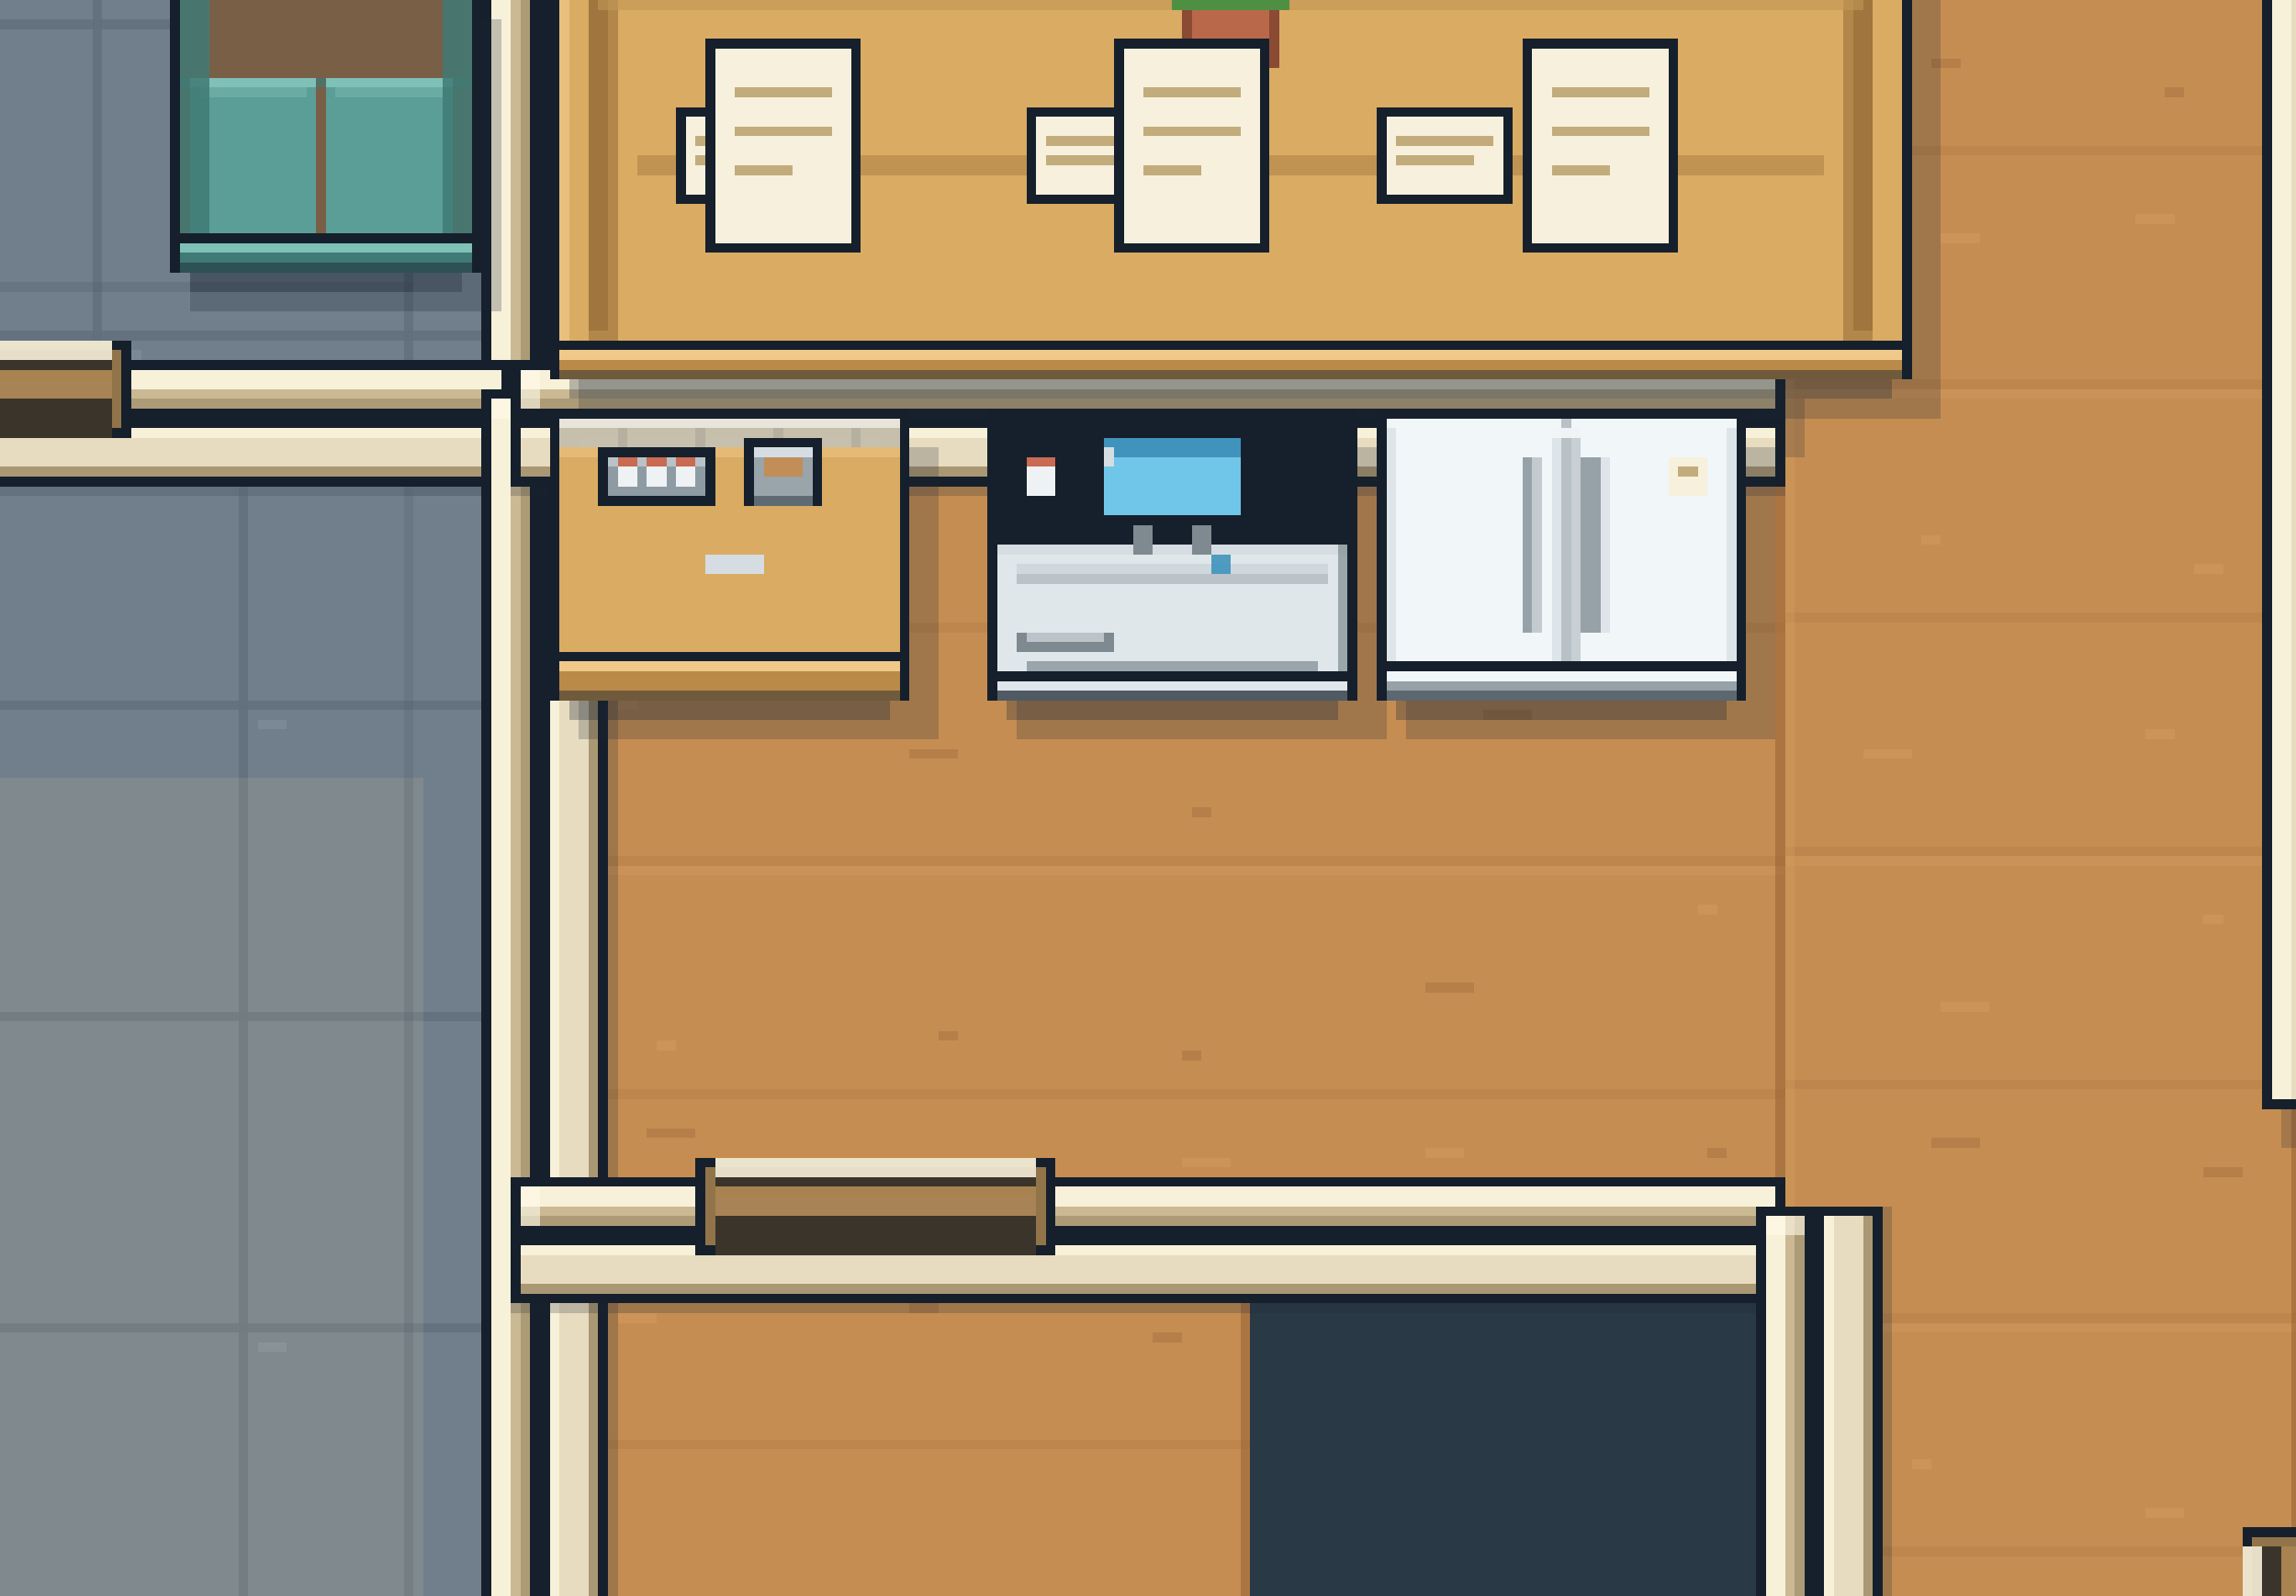
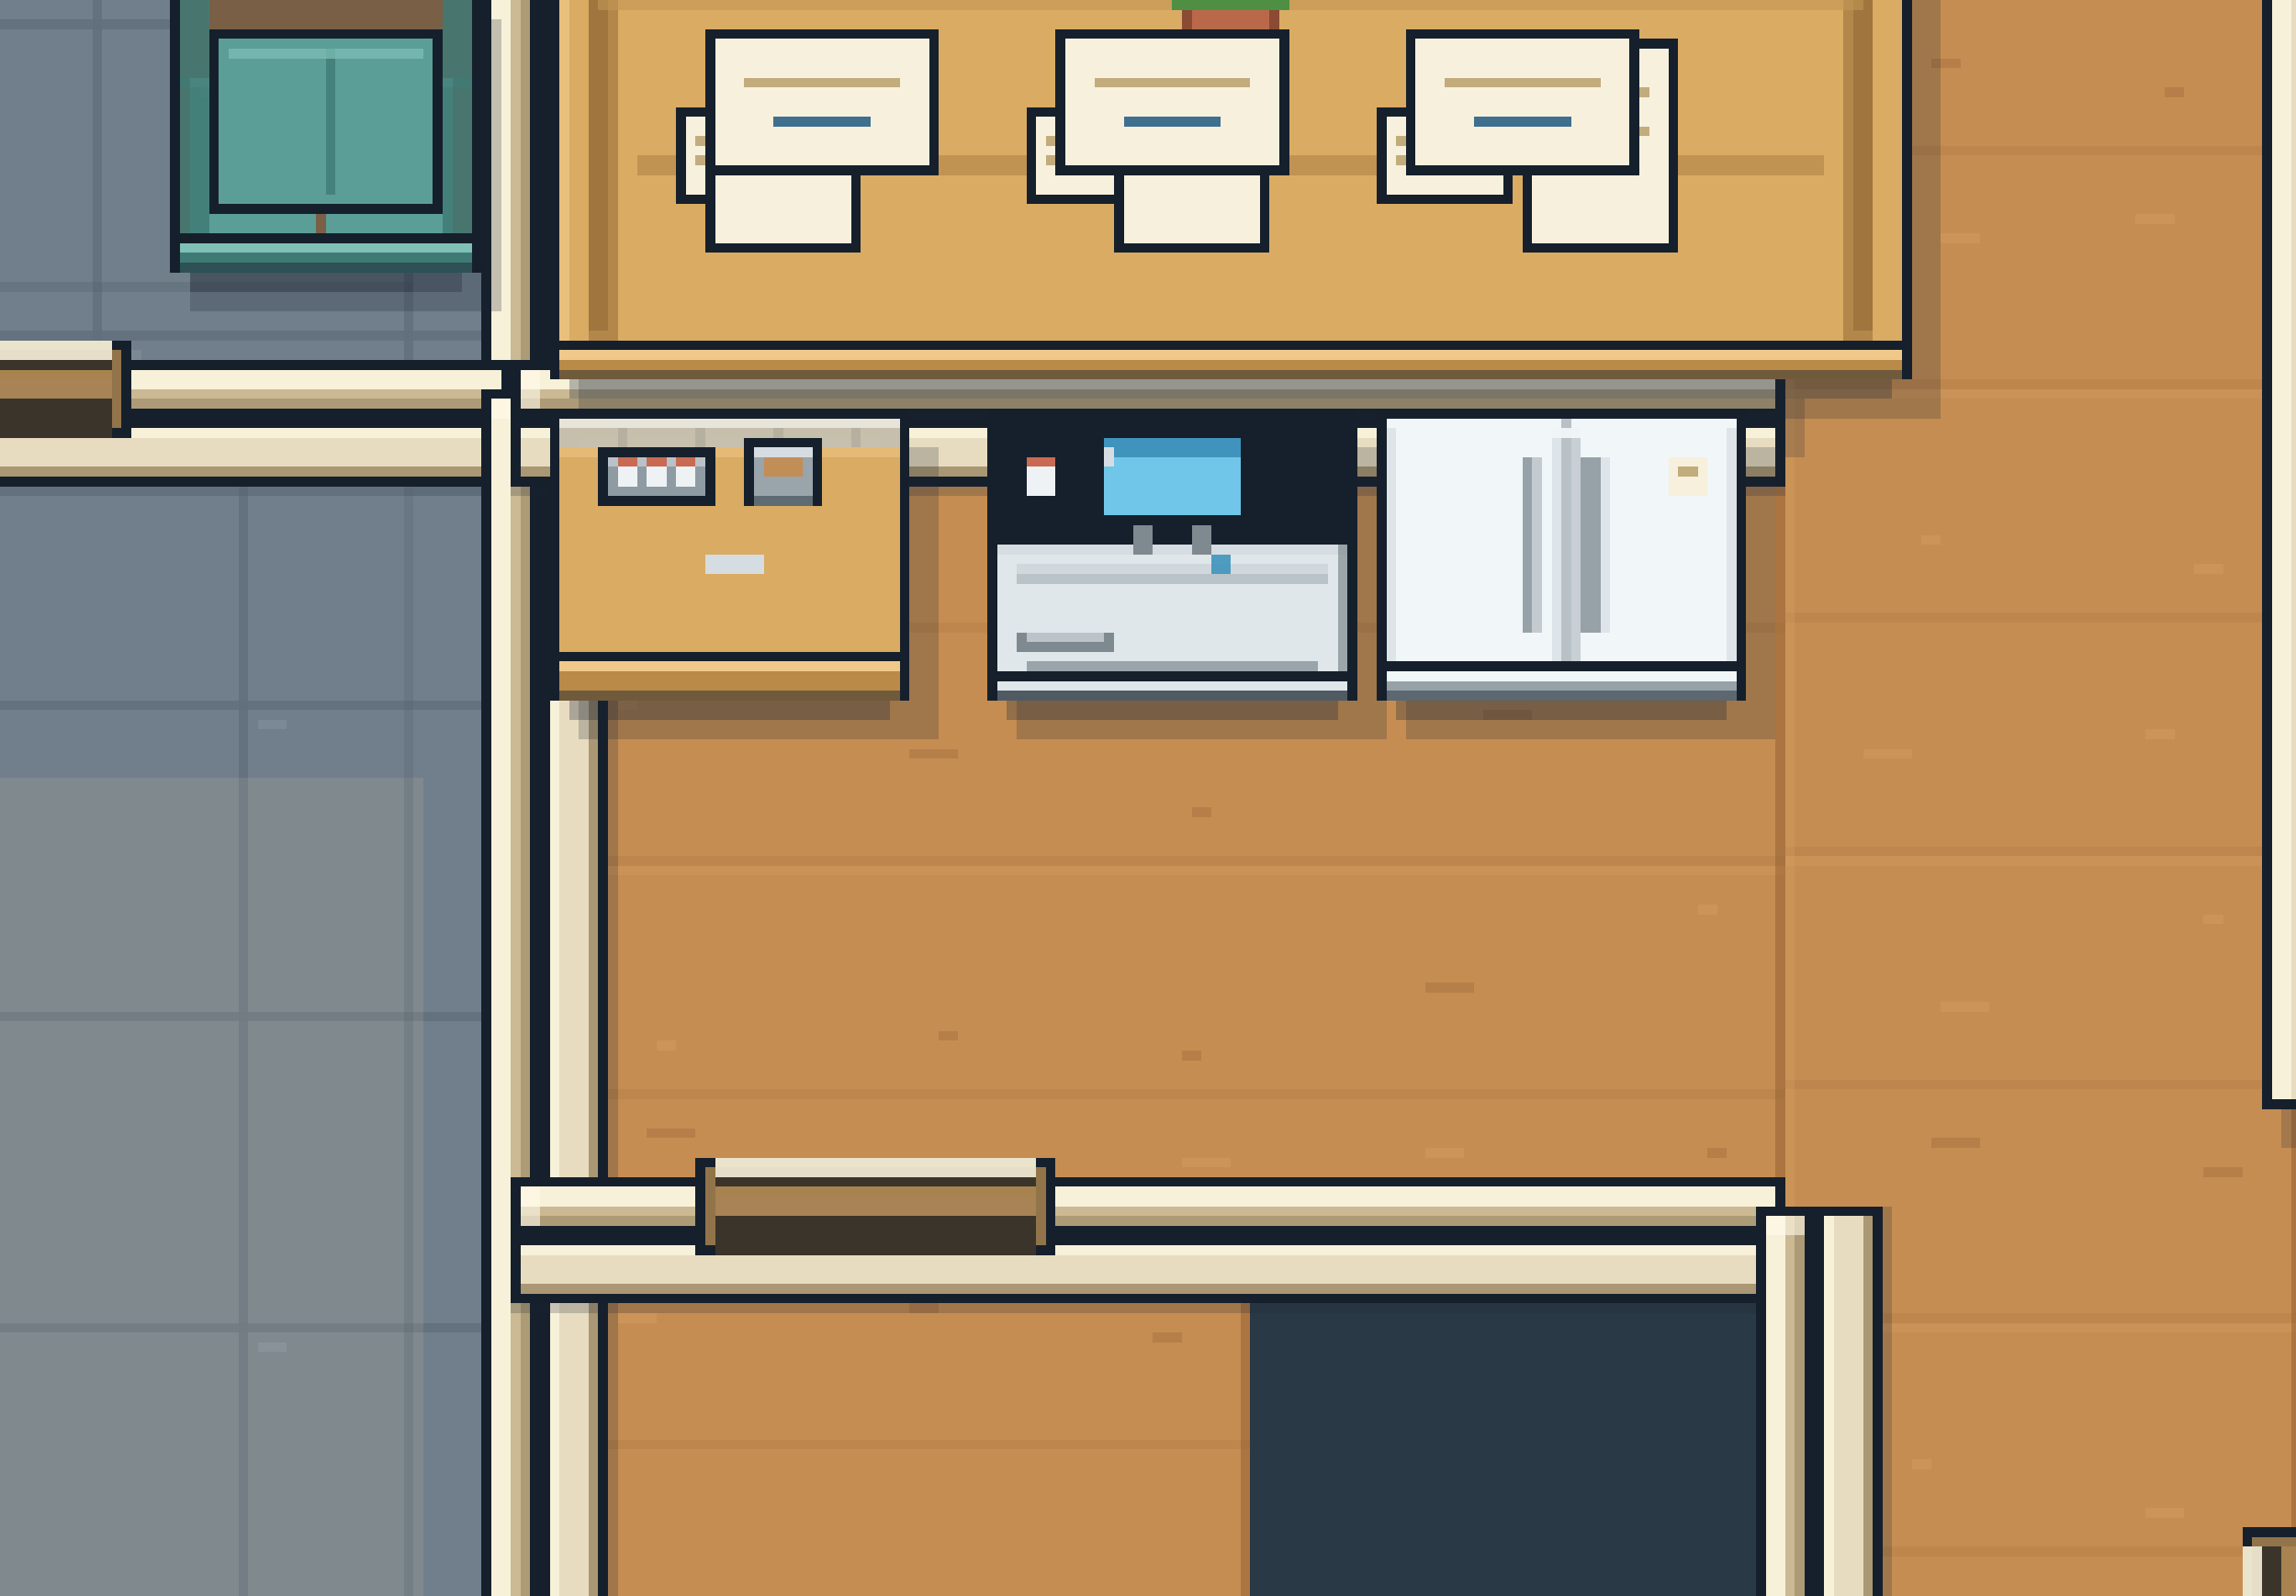
<svg xmlns="http://www.w3.org/2000/svg" width="472" height="328" viewBox="0 0 472 328" shape-rendering="crispEdges" font-family="ui-monospace, SFMono-Regular, Menlo, Consolas, monospace">
  <rect x="-923" y="-702" width="3840" height="1920" fill="#2a3946" />
  <rect x="-655" y="80" width="760" height="1098" fill="#717f8c" />
  <rect x="49" y="80" width="2" height="1098" fill="#61707c" opacity="0.85" />
  <rect x="-655" y="144" width="760" height="2" fill="#61707c" opacity="0.85" />
  <rect x="-655" y="208" width="760" height="2" fill="#61707c" opacity="0.85" />
  <rect x="-655" y="272" width="760" height="2" fill="#61707c" opacity="0.85" />
  <rect x="53" y="148" width="6" height="2" fill="#8694a1" opacity="0.5" />
  <rect x="53" y="276" width="6" height="2" fill="#8694a1" opacity="0.5" />
  <rect x="-655" y="80" width="760" height="2" fill="#8694a1" opacity="0.4" />
  <rect x="103" y="80" width="2" height="1098" fill="#54626e" opacity="0.5" />
  <rect x="-637" y="160" width="724" height="176" fill="#ffdca0" opacity="0.1" />
  <rect x="-635" y="100" width="720" height="2" fill="#8694a1" opacity="0.3" />
  <rect x="83" y="100" width="2" height="1058" fill="#54626e" opacity="0.28" />
  <rect x="-237" y="-252" width="342" height="332" fill="#717f8c" />
  <rect x="19" y="-252" width="2" height="332" fill="#61707c" opacity="0.85" />
  <rect x="83" y="-252" width="2" height="332" fill="#61707c" opacity="0.85" />
  <rect x="-237" y="4" width="342" height="2" fill="#61707c" opacity="0.85" />
  <rect x="-237" y="68" width="342" height="2" fill="#61707c" opacity="0.85" />
  <rect x="23" y="72" width="6" height="2" fill="#8694a1" opacity="0.5" />
  <rect x="87" y="8" width="6" height="2" fill="#8694a1" opacity="0.5" />
  <rect x="-237" y="78" width="342" height="2" fill="#54626e" opacity="0.5" />
  <rect x="103" y="-252" width="2" height="332" fill="#54626e" opacity="0.5" />
  <rect x="-217" y="58" width="302" height="2" fill="#54626e" opacity="0.35" />
  <rect x="83" y="-232" width="2" height="292" fill="#54626e" opacity="0.28" />
  <rect x="367" y="-114" width="106" height="580" fill="#c58d52" />
  <rect x="397" y="12" width="6" height="2" fill="#925d32" opacity="0.3" />
  <rect x="445" y="18" width="4" height="2" fill="#925d32" opacity="0.3" />
  <rect x="367" y="30" width="106" height="2" fill="#aa713d" opacity="0.26" />
  <rect x="399" y="48" width="8" height="2" fill="#dda666" opacity="0.3" />
  <rect x="439" y="44" width="8" height="2" fill="#dda666" opacity="0.3" />
  <rect x="367" y="78" width="106" height="2" fill="#aa713d" opacity="0.26" />
  <rect x="367" y="80" width="106" height="2" fill="#dda666" opacity="0.2" />
  <rect x="395" y="110" width="4" height="2" fill="#dda666" opacity="0.3" />
  <rect x="451" y="116" width="6" height="2" fill="#dda666" opacity="0.3" />
  <rect x="367" y="126" width="106" height="2" fill="#aa713d" opacity="0.26" />
  <rect x="383" y="154" width="10" height="2" fill="#dda666" opacity="0.3" />
  <rect x="441" y="150" width="6" height="2" fill="#dda666" opacity="0.3" />
  <rect x="367" y="174" width="106" height="2" fill="#aa713d" opacity="0.26" />
  <rect x="367" y="176" width="106" height="2" fill="#dda666" opacity="0.2" />
  <rect x="399" y="206" width="10" height="2" fill="#dda666" opacity="0.3" />
  <rect x="453" y="188" width="4" height="2" fill="#dda666" opacity="0.3" />
  <rect x="367" y="222" width="106" height="2" fill="#aa713d" opacity="0.26" />
  <rect x="397" y="234" width="10" height="2" fill="#925d32" opacity="0.3" />
  <rect x="453" y="240" width="8" height="2" fill="#925d32" opacity="0.3" />
  <rect x="367" y="270" width="106" height="2" fill="#aa713d" opacity="0.26" />
  <rect x="367" y="272" width="106" height="2" fill="#dda666" opacity="0.2" />
  <rect x="393" y="300" width="4" height="2" fill="#dda666" opacity="0.3" />
  <rect x="441" y="310" width="8" height="2" fill="#dda666" opacity="0.3" />
  <rect x="367" y="318" width="106" height="2" fill="#aa713d" opacity="0.26" />
  <rect x="367" y="-114" width="2" height="580" fill="#dda666" opacity="0.25" />
  <rect x="471" y="-114" width="2" height="580" fill="#925d32" opacity="0.5" />
  <rect x="105" y="-114" width="262" height="194" fill="#c58d52" />
  <rect x="127" y="16" width="8" height="2" fill="#925d32" opacity="0.3" />
  <rect x="189" y="8" width="10" height="2" fill="#dda666" opacity="0.3" />
  <rect x="105" y="30" width="262" height="2" fill="#aa713d" opacity="0.26" />
  <rect x="129" y="52" width="10" height="2" fill="#dda666" opacity="0.3" />
  <rect x="189" y="58" width="6" height="2" fill="#925d32" opacity="0.3" />
  <rect x="235" y="42" width="10" height="2" fill="#925d32" opacity="0.3" />
  <rect x="293" y="44" width="8" height="2" fill="#925d32" opacity="0.3" />
  <rect x="359" y="38" width="4" height="2" fill="#dda666" opacity="0.3" />
  <rect x="105" y="-114" width="2" height="194" fill="#dda666" opacity="0.25" />
  <rect x="105" y="78" width="262" height="2" fill="#925d32" opacity="0.5" />
  <rect x="365" y="-114" width="2" height="194" fill="#925d32" opacity="0.5" />
  <rect x="105" y="80" width="262" height="168" fill="#c58d52" />
  <rect x="105" y="80" width="262" height="2" fill="#aa713d" opacity="0.26" />
  <rect x="105" y="82" width="262" height="2" fill="#dda666" opacity="0.2" />
  <rect x="125" y="116" width="4" height="2" fill="#dda666" opacity="0.3" />
  <rect x="183" y="100" width="4" height="2" fill="#925d32" opacity="0.3" />
  <rect x="241" y="102" width="4" height="2" fill="#925d32" opacity="0.3" />
  <rect x="305" y="118" width="6" height="2" fill="#925d32" opacity="0.3" />
  <rect x="347" y="98" width="6" height="2" fill="#dda666" opacity="0.3" />
  <rect x="105" y="128" width="262" height="2" fill="#aa713d" opacity="0.26" />
  <rect x="127" y="144" width="4" height="2" fill="#dda666" opacity="0.3" />
  <rect x="187" y="154" width="10" height="2" fill="#925d32" opacity="0.3" />
  <rect x="245" y="166" width="4" height="2" fill="#925d32" opacity="0.3" />
  <rect x="305" y="146" width="10" height="2" fill="#925d32" opacity="0.3" />
  <rect x="347" y="142" width="4" height="2" fill="#dda666" opacity="0.3" />
  <rect x="105" y="176" width="262" height="2" fill="#aa713d" opacity="0.26" />
  <rect x="105" y="178" width="262" height="2" fill="#dda666" opacity="0.2" />
  <rect x="135" y="214" width="4" height="2" fill="#dda666" opacity="0.3" />
  <rect x="193" y="212" width="4" height="2" fill="#925d32" opacity="0.3" />
  <rect x="243" y="216" width="4" height="2" fill="#925d32" opacity="0.3" />
  <rect x="293" y="202" width="10" height="2" fill="#925d32" opacity="0.3" />
  <rect x="349" y="186" width="4" height="2" fill="#dda666" opacity="0.3" />
  <rect x="105" y="224" width="262" height="2" fill="#aa713d" opacity="0.26" />
  <rect x="133" y="232" width="10" height="2" fill="#925d32" opacity="0.3" />
  <rect x="193" y="238" width="10" height="2" fill="#dda666" opacity="0.3" />
  <rect x="243" y="238" width="10" height="2" fill="#dda666" opacity="0.3" />
  <rect x="293" y="236" width="8" height="2" fill="#dda666" opacity="0.3" />
  <rect x="351" y="236" width="4" height="2" fill="#925d32" opacity="0.3" />
  <rect x="105" y="80" width="262" height="2" fill="#dda666" opacity="0.4" />
  <rect x="105" y="80" width="2" height="168" fill="#dda666" opacity="0.25" />
  <rect x="105" y="246" width="262" height="2" fill="#925d32" opacity="0.5" />
  <rect x="365" y="80" width="2" height="168" fill="#925d32" opacity="0.5" />
  <rect x="105" y="248" width="152" height="280" fill="#c58d52" />
  <rect x="105" y="248" width="152" height="2" fill="#aa713d" opacity="0.26" />
  <rect x="105" y="250" width="152" height="2" fill="#dda666" opacity="0.2" />
  <rect x="127" y="270" width="8" height="2" fill="#dda666" opacity="0.3" />
  <rect x="187" y="268" width="6" height="2" fill="#925d32" opacity="0.3" />
  <rect x="237" y="274" width="6" height="2" fill="#925d32" opacity="0.3" />
  <rect x="105" y="296" width="152" height="2" fill="#aa713d" opacity="0.26" />
  <rect x="105" y="248" width="152" height="2" fill="#dda666" opacity="0.4" />
  <rect x="105" y="248" width="2" height="280" fill="#dda666" opacity="0.25" />
  <rect x="255" y="248" width="2" height="280" fill="#925d32" opacity="0.5" />
  <rect x="103" y="-244" width="12" height="332" fill="#1b2531" opacity="0.2" />
  <rect x="99" y="-252" width="12" height="332" fill="#16202c" />
  <rect x="101" y="-250" width="8" height="328" fill="#e7dcc0" />
  <rect x="101" y="-250" width="4" height="328" fill="#f8f1d9" />
  <rect x="107" y="-250" width="2" height="328" fill="#a38f6a" opacity="0.85" />
  <rect x="105" y="-250" width="2" height="328" fill="#b59c6e" opacity="0.55" />
  <rect x="111" y="-252" width="14" height="332" fill="#16202c" />
  <rect x="113" y="-250" width="10" height="328" fill="#e7dcc0" />
  <rect x="113" y="-250" width="2" height="328" fill="#f8f1d9" />
  <rect x="121" y="-250" width="2" height="328" fill="#a38f6a" opacity="0.9" />
  <rect x="125" y="-252" width="2" height="332" fill="#1b2531" opacity="0.22" />
  <rect x="-233" y="82" width="342" height="12" fill="#1b2531" opacity="0.2" />
  <rect x="-237" y="74" width="342" height="12" fill="#16202c" />
  <rect x="-235" y="76" width="338" height="8" fill="#e7dcc0" />
  <rect x="-235" y="76" width="338" height="4" fill="#f8f1d9" />
  <rect x="-235" y="82" width="338" height="2" fill="#a38f6a" opacity="0.85" />
  <rect x="-235" y="80" width="338" height="2" fill="#b59c6e" opacity="0.55" />
  <rect x="-237" y="86" width="342" height="14" fill="#16202c" />
  <rect x="-235" y="88" width="338" height="10" fill="#e7dcc0" />
  <rect x="-235" y="88" width="338" height="2" fill="#f8f1d9" />
  <rect x="-235" y="96" width="338" height="2" fill="#a38f6a" opacity="0.9" />
  <rect x="-237" y="100" width="342" height="2" fill="#1b2531" opacity="0.22" />
  <rect x="103" y="88" width="12" height="1098" fill="#1b2531" opacity="0.2" />
  <rect x="99" y="80" width="12" height="1098" fill="#16202c" />
  <rect x="101" y="82" width="8" height="1094" fill="#e7dcc0" />
  <rect x="101" y="82" width="4" height="1094" fill="#f8f1d9" />
  <rect x="107" y="82" width="2" height="1094" fill="#a38f6a" opacity="0.85" />
  <rect x="105" y="82" width="2" height="1094" fill="#b59c6e" opacity="0.55" />
  <rect x="101" y="82" width="8" height="4" fill="#fffaea" opacity="0.6" />
  <rect x="111" y="80" width="14" height="1098" fill="#16202c" />
  <rect x="113" y="82" width="10" height="1094" fill="#e7dcc0" />
  <rect x="113" y="82" width="2" height="1094" fill="#f8f1d9" />
  <rect x="121" y="82" width="2" height="1094" fill="#a38f6a" opacity="0.9" />
  <rect x="125" y="80" width="2" height="1098" fill="#1b2531" opacity="0.22" />
  <rect x="109" y="82" width="262" height="12" fill="#1b2531" opacity="0.2" />
  <rect x="105" y="74" width="262" height="12" fill="#16202c" />
  <rect x="107" y="76" width="258" height="8" fill="#e7dcc0" />
  <rect x="107" y="76" width="258" height="4" fill="#f8f1d9" />
  <rect x="107" y="82" width="258" height="2" fill="#a38f6a" opacity="0.85" />
  <rect x="107" y="80" width="258" height="2" fill="#b59c6e" opacity="0.55" />
  <rect x="107" y="76" width="4" height="8" fill="#fffaea" opacity="0.6" />
  <rect x="105" y="86" width="262" height="14" fill="#16202c" />
  <rect x="107" y="88" width="258" height="10" fill="#e7dcc0" />
  <rect x="107" y="88" width="258" height="2" fill="#f8f1d9" />
  <rect x="107" y="96" width="258" height="2" fill="#a38f6a" opacity="0.9" />
  <rect x="105" y="100" width="262" height="2" fill="#1b2531" opacity="0.22" />
  <rect x="109" y="250" width="262" height="12" fill="#1b2531" opacity="0.2" />
  <rect x="105" y="242" width="262" height="12" fill="#16202c" />
  <rect x="107" y="244" width="258" height="8" fill="#e7dcc0" />
  <rect x="107" y="244" width="258" height="4" fill="#f8f1d9" />
  <rect x="107" y="250" width="258" height="2" fill="#a38f6a" opacity="0.85" />
  <rect x="107" y="248" width="258" height="2" fill="#b59c6e" opacity="0.55" />
  <rect x="107" y="244" width="4" height="8" fill="#fffaea" opacity="0.6" />
  <rect x="105" y="254" width="262" height="14" fill="#16202c" />
  <rect x="107" y="256" width="258" height="10" fill="#e7dcc0" />
  <rect x="107" y="256" width="258" height="2" fill="#f8f1d9" />
  <rect x="107" y="264" width="258" height="2" fill="#a38f6a" opacity="0.9" />
  <rect x="105" y="268" width="262" height="2" fill="#1b2531" opacity="0.22" />
  <rect x="365" y="256" width="12" height="280" fill="#1b2531" opacity="0.2" />
  <rect x="361" y="248" width="12" height="280" fill="#16202c" />
  <rect x="363" y="250" width="8" height="276" fill="#e7dcc0" />
  <rect x="363" y="250" width="4" height="276" fill="#f8f1d9" />
  <rect x="369" y="250" width="2" height="276" fill="#a38f6a" opacity="0.85" />
  <rect x="367" y="250" width="2" height="276" fill="#b59c6e" opacity="0.55" />
  <rect x="363" y="250" width="8" height="4" fill="#fffaea" opacity="0.6" />
  <rect x="373" y="248" width="14" height="280" fill="#16202c" />
  <rect x="375" y="250" width="10" height="276" fill="#e7dcc0" />
  <rect x="375" y="250" width="2" height="276" fill="#f8f1d9" />
  <rect x="383" y="250" width="2" height="276" fill="#a38f6a" opacity="0.9" />
  <rect x="387" y="248" width="2" height="280" fill="#1b2531" opacity="0.22" />
  <rect x="469" y="322" width="14" height="214" fill="#1b2531" opacity="0.2" />
  <rect x="465" y="314" width="14" height="214" fill="#16202c" />
  <rect x="467" y="316" width="10" height="210" fill="#e7dcc0" />
  <rect x="467" y="316" width="4" height="210" fill="#f8f1d9" />
  <rect x="467" y="316" width="10" height="4" fill="#fffaea" opacity="0.6" />
  <rect x="469" y="-108" width="14" height="344" fill="#1b2531" opacity="0.2" />
  <rect x="465" y="-116" width="14" height="344" fill="#16202c" />
  <rect x="467" y="-114" width="10" height="340" fill="#e7dcc0" />
  <rect x="467" y="-114" width="4" height="340" fill="#f8f1d9" />
  <rect x="-163" y="70" width="190" height="20" fill="#3b342a" />
  <rect x="25" y="70" width="2" height="20" fill="#16202c" />
  <rect x="23" y="70" width="2" height="20" fill="#b59c6e" opacity="0.8" />
  <rect x="-161" y="76" width="186" height="6" fill="#a88356" />
  <rect x="-161" y="76" width="186" height="2" fill="#a8834f" opacity="0.9" />
  <rect x="-161" y="70" width="186" height="2" fill="#fffaea" opacity="0.28" />
  <rect x="23" y="70" width="4" height="20" fill="#16202c" />
  <rect x="23" y="72" width="2" height="16" fill="#a8834f" opacity="0.85" />
  <rect x="-159" y="70" width="182" height="4" fill="#f8f1d9" opacity="0.9" />
  <rect x="143" y="238" width="74" height="20" fill="#3b342a" />
  <rect x="143" y="238" width="2" height="20" fill="#16202c" />
  <rect x="215" y="238" width="2" height="20" fill="#16202c" />
  <rect x="145" y="238" width="2" height="20" fill="#b59c6e" opacity="0.8" />
  <rect x="213" y="238" width="2" height="20" fill="#b59c6e" opacity="0.8" />
  <rect x="145" y="244" width="70" height="6" fill="#a88356" />
  <rect x="145" y="244" width="70" height="2" fill="#a8834f" opacity="0.9" />
  <rect x="145" y="238" width="70" height="2" fill="#fffaea" opacity="0.28" />
  <rect x="143" y="238" width="4" height="20" fill="#16202c" />
  <rect x="213" y="238" width="4" height="20" fill="#16202c" />
  <rect x="145" y="240" width="2" height="16" fill="#a8834f" opacity="0.85" />
  <rect x="213" y="240" width="2" height="16" fill="#a8834f" opacity="0.85" />
  <rect x="147" y="238" width="66" height="4" fill="#f8f1d9" opacity="0.9" />
  <rect x="461" y="314" width="22" height="92" fill="#3b342a" />
  <rect x="461" y="314" width="22" height="2" fill="#16202c" />
  <rect x="461" y="316" width="22" height="2" fill="#b59c6e" opacity="0.8" />
  <rect x="469" y="316" width="6" height="88" fill="#a88356" />
  <rect x="469" y="316" width="2" height="88" fill="#a8834f" opacity="0.9" />
  <rect x="461" y="316" width="2" height="88" fill="#fffaea" opacity="0.28" />
  <rect x="461" y="314" width="22" height="4" fill="#16202c" />
  <rect x="463" y="316" width="18" height="2" fill="#a8834f" opacity="0.85" />
  <rect x="461" y="318" width="4" height="84" fill="#f8f1d9" opacity="0.9" />
  <rect x="39" y="4" width="64" height="60" fill="#1b2531" opacity="0.24" />
  <rect x="35" y="-4" width="64" height="60" fill="#16202c" />
  <rect x="37" y="-2" width="60" height="56" fill="#7a5f47" />
  <rect x="37" y="-2" width="60" height="18" fill="#7a5f47" />
  <rect x="37" y="16" width="60" height="2" fill="#3f7a74" opacity="0.7" />
  <rect x="39" y="16" width="26" height="34" fill="#5b9e97" />
  <rect x="39" y="16" width="26" height="2" fill="#7fc0b7" />
  <rect x="41" y="18" width="22" height="2" fill="#7fc0b7" opacity="0.4" />
  <rect x="67" y="16" width="26" height="34" fill="#5b9e97" />
  <rect x="67" y="16" width="26" height="2" fill="#7fc0b7" />
  <rect x="69" y="18" width="22" height="2" fill="#7fc0b7" opacity="0.4" />
  <rect x="37" y="52" width="60" height="2" fill="#3f7a74" opacity="0.6" />
  <rect x="37" y="-2" width="6" height="56" fill="#3f7a74" opacity="0.85" />
  <rect x="91" y="-2" width="6" height="56" fill="#3f7a74" opacity="0.85" />
  <rect x="39" y="52" width="56" height="2" fill="#16202c" opacity="0.4" />
  <rect x="39" y="56" width="56" height="4" fill="#1b2531" opacity="0.3" />
  <rect x="35" y="48" width="64" height="8" fill="#16202c" />
  <rect x="37" y="50" width="60" height="6" fill="#3f7a74" />
  <rect x="37" y="50" width="60" height="2" fill="#7fc0b7" />
  <rect x="37" y="54" width="60" height="2" fill="#16202c" opacity="0.45" />
+   <rect x="43" y="6" width="48" height="38" fill="#16202c" />
+   <rect x="45" y="8" width="44" height="34" fill="#5b9e97" />
+   <rect x="67" y="10" width="2" height="30" fill="#3f7a74" opacity="0.8" />
+   <rect x="47" y="10" width="40" height="2" fill="#7fc0b7" opacity="0.7" />
  <rect x="119" y="-2" width="280" height="88" fill="#1b2531" opacity="0.22" />
  <rect x="113" y="-10" width="280" height="88" fill="#16202c" />
  <rect x="115" y="-8" width="276" height="84" fill="#d9ab63" />
  <rect x="115" y="-8" width="2" height="84" fill="#f0c98a" opacity="0.65" />
  <rect x="115" y="72" width="276" height="4" fill="#a97a3f" />
  <rect x="115" y="74" width="276" height="2" fill="#855c2c" opacity="0.8" />
  <rect x="121" y="-4" width="6" height="76" fill="#855c2c" opacity="0.45" />
  <rect x="379" y="-4" width="6" height="76" fill="#855c2c" opacity="0.45" />
  <rect x="121" y="70" width="264" height="4" fill="#a97a3f" opacity="0.85" />
  <rect x="121" y="0" width="4" height="68" fill="#855c2c" opacity="0.4" />
  <rect x="381" y="0" width="4" height="68" fill="#855c2c" opacity="0.4" />
  <rect x="123" y="0" width="260" height="2" fill="#c19653" opacity="0.6" />
  <rect x="131" y="32" width="244" height="4" fill="#855c2c" opacity="0.3" />
  <rect x="139" y="22" width="28" height="20" fill="#16202c" />
  <rect x="141" y="24" width="24" height="16" fill="#f7f0dc" />
  <rect x="143" y="28" width="20" height="2" fill="#c3ac7c" />
  <rect x="143" y="32" width="16" height="2" fill="#c3ac7c" />
  <rect x="211" y="22" width="28" height="20" fill="#16202c" />
  <rect x="213" y="24" width="24" height="16" fill="#f7f0dc" />
  <rect x="215" y="28" width="20" height="2" fill="#c3ac7c" />
  <rect x="215" y="32" width="16" height="2" fill="#c3ac7c" />
  <rect x="283" y="22" width="28" height="20" fill="#16202c" />
  <rect x="285" y="24" width="24" height="16" fill="#f7f0dc" />
  <rect x="287" y="28" width="20" height="2" fill="#c3ac7c" />
  <rect x="287" y="32" width="16" height="2" fill="#c3ac7c" />
  <rect x="243" y="2" width="20" height="12" fill="#8a4a33" />
  <rect x="245" y="2" width="16" height="10" fill="#b9694a" />
  <rect x="241" y="-8" width="24" height="10" fill="#4f8f43" />
  <rect x="145" y="8" width="32" height="44" fill="#16202c" />
  <rect x="147" y="10" width="28" height="40" fill="#f7f0dc" />
  <rect x="151" y="18" width="20" height="2" fill="#c3ac7c" />
  <rect x="151" y="26" width="20" height="2" fill="#c3ac7c" />
  <rect x="151" y="34" width="12" height="2" fill="#c3ac7c" />
  <rect x="229" y="8" width="32" height="44" fill="#16202c" />
  <rect x="231" y="10" width="28" height="40" fill="#f7f0dc" />
  <rect x="235" y="18" width="20" height="2" fill="#c3ac7c" />
  <rect x="235" y="26" width="20" height="2" fill="#c3ac7c" />
  <rect x="235" y="34" width="12" height="2" fill="#c3ac7c" />
  <rect x="313" y="8" width="32" height="44" fill="#16202c" />
  <rect x="315" y="10" width="28" height="40" fill="#f7f0dc" />
  <rect x="319" y="18" width="20" height="2" fill="#c3ac7c" />
  <rect x="319" y="26" width="20" height="2" fill="#c3ac7c" />
  <rect x="319" y="34" width="12" height="2" fill="#c3ac7c" />
  <rect x="117" y="78" width="272" height="4" fill="#1b2531" opacity="0.3" />
  <rect x="113" y="70" width="280" height="8" fill="#16202c" />
  <rect x="115" y="72" width="276" height="6" fill="#b98a48" />
  <rect x="115" y="72" width="276" height="2" fill="#f0c98a" />
  <rect x="115" y="76" width="276" height="2" fill="#16202c" opacity="0.45" />
+   <rect x="145" y="6" width="48" height="30" fill="#16202c" />
+   <rect x="147" y="8" width="44" height="26" fill="#f7f0dc" />
+   <rect x="153" y="16" width="32" height="2" fill="#c3ac7c" />
+   <rect x="159" y="24" width="20" height="2" fill="#3f6f8f" />
+   <rect x="217" y="6" width="48" height="30" fill="#16202c" />
+   <rect x="219" y="8" width="44" height="26" fill="#f7f0dc" />
+   <rect x="225" y="16" width="32" height="2" fill="#c3ac7c" />
+   <rect x="231" y="24" width="20" height="2" fill="#3f6f8f" />
+   <rect x="289" y="6" width="48" height="30" fill="#16202c" />
+   <rect x="291" y="8" width="44" height="26" fill="#f7f0dc" />
+   <rect x="297" y="16" width="32" height="2" fill="#c3ac7c" />
+   <rect x="303" y="24" width="20" height="2" fill="#3f6f8f" />
  <rect x="119" y="92" width="74" height="60" fill="#1b2531" opacity="0.22" />
  <rect x="113" y="84" width="74" height="60" fill="#16202c" />
  <rect x="115" y="86" width="70" height="56" fill="#d9ab63" />
  <rect x="115" y="86" width="70" height="2" fill="#f0c98a" />
  <rect x="119" y="90" width="62" height="2" fill="#f0c98a" opacity="0.5" />
  <rect x="117" y="138" width="66" height="2" fill="#c19653" opacity="0.7" />
  <rect x="145" y="114" width="12" height="4" fill="#d5dde2" />
  <rect x="115" y="86" width="70" height="6" fill="#c4c1b4" opacity="0.9" />
  <rect x="115" y="86" width="70" height="2" fill="#eceae2" opacity="0.85" />
  <rect x="127" y="88" width="2" height="4" fill="#aeaa9a" opacity="0.7" />
  <rect x="143" y="88" width="2" height="4" fill="#aeaa9a" opacity="0.7" />
  <rect x="159" y="88" width="2" height="4" fill="#aeaa9a" opacity="0.7" />
  <rect x="175" y="88" width="2" height="4" fill="#aeaa9a" opacity="0.7" />
  <rect x="115" y="92" width="70" height="2" fill="#f0c98a" opacity="0.5" />
  <rect x="115" y="136" width="70" height="6" fill="#a97a3f" />
  <rect x="115" y="140" width="70" height="2" fill="#855c2c" opacity="0.85" />
  <rect x="117" y="138" width="66" height="2" fill="#16202c" opacity="0.4" />
  <rect x="123" y="92" width="24" height="12" fill="#16202c" />
  <rect x="125" y="94" width="20" height="8" fill="#8f9ba3" />
  <rect x="125" y="94" width="20" height="2" fill="#c3ccd1" opacity="0.8" />
  <rect x="127" y="94" width="4" height="6" fill="#eef2f4" />
  <rect x="127" y="94" width="4" height="2" fill="#c96a52" />
  <rect x="133" y="94" width="4" height="6" fill="#eef2f4" />
  <rect x="133" y="94" width="4" height="2" fill="#c96a52" />
  <rect x="139" y="94" width="4" height="6" fill="#eef2f4" />
  <rect x="139" y="94" width="4" height="2" fill="#c96a52" />
  <rect x="153" y="90" width="16" height="14" fill="#16202c" />
  <rect x="155" y="92" width="12" height="10" fill="#9aa4ab" />
  <rect x="155" y="92" width="12" height="2" fill="#d5dde2" />
  <rect x="157" y="94" width="8" height="4" fill="#c98b4a" opacity="0.85" />
  <rect x="155" y="102" width="12" height="2" fill="#5f6a72" />
  <rect x="117" y="144" width="66" height="4" fill="#1b2531" opacity="0.3" />
  <rect x="113" y="134" width="74" height="10" fill="#16202c" />
  <rect x="115" y="136" width="70" height="8" fill="#b98a48" />
  <rect x="115" y="136" width="70" height="2" fill="#f0c98a" />
  <rect x="115" y="142" width="70" height="2" fill="#16202c" opacity="0.45" />
  <rect x="209" y="92" width="76" height="60" fill="#1b2531" opacity="0.22" />
  <rect x="203" y="84" width="76" height="60" fill="#16202c" />
  <rect x="205" y="112" width="72" height="30" fill="#dfe7ea" />
  <rect x="205" y="112" width="72" height="2" fill="#d5dde2" />
  <rect x="275" y="112" width="2" height="30" fill="#7f8a90" opacity="0.7" />
  <rect x="225" y="88" width="32" height="20" fill="#16202c" />
  <rect x="227" y="90" width="28" height="16" fill="#6fc6e8" />
  <rect x="227" y="90" width="28" height="4" fill="#3f93bd" />
  <rect x="227" y="92" width="2" height="4" fill="#d5dde2" />
  <rect x="233" y="108" width="4" height="6" fill="#7f8a90" />
  <rect x="245" y="108" width="4" height="6" fill="#7f8a90" />
  <rect x="209" y="116" width="64" height="4" fill="#b9c3c8" />
  <rect x="209" y="116" width="64" height="2" fill="#d5dde2" opacity="0.8" />
  <rect x="211" y="136" width="60" height="4" fill="#9aa4ab" />
  <rect x="209" y="130" width="20" height="4" fill="#5f6a72" opacity="0.75" />
  <rect x="211" y="130" width="16" height="2" fill="#d5dde2" opacity="0.7" />
  <rect x="249" y="114" width="4" height="4" fill="#3f93bd" opacity="0.9" />
  <rect x="209" y="92" width="10" height="12" fill="#16202c" />
  <rect x="211" y="94" width="6" height="8" fill="#eef2f4" />
  <rect x="211" y="94" width="6" height="2" fill="#c96a52" />
  <rect x="207" y="140" width="68" height="2" fill="#16202c" opacity="0.5" />
  <rect x="207" y="144" width="68" height="4" fill="#1b2531" opacity="0.3" />
  <rect x="203" y="138" width="76" height="6" fill="#16202c" />
  <rect x="205" y="140" width="72" height="4" fill="#7f8a90" />
  <rect x="205" y="140" width="72" height="2" fill="#dfe7ea" />
  <rect x="205" y="142" width="72" height="2" fill="#16202c" opacity="0.45" />
  <rect x="289" y="92" width="76" height="60" fill="#1b2531" opacity="0.22" />
  <rect x="283" y="84" width="76" height="60" fill="#16202c" />
  <rect x="285" y="86" width="72" height="56" fill="#dde5e9" />
  <rect x="285" y="86" width="72" height="2" fill="#f1f6f8" />
  <rect x="287" y="88" width="32" height="52" fill="#f1f6f8" />
  <rect x="323" y="88" width="32" height="52" fill="#f1f6f8" />
  <rect x="321" y="86" width="2" height="56" fill="#b7c1c6" />
  <rect x="313" y="94" width="4" height="36" fill="#96a2a8" />
  <rect x="325" y="94" width="4" height="36" fill="#96a2a8" />
  <rect x="315" y="94" width="2" height="36" fill="#d5dde2" opacity="0.7" />
  <rect x="329" y="94" width="2" height="36" fill="#d5dde2" opacity="0.7" />
  <rect x="323" y="88" width="2" height="52" fill="#b7c1c6" opacity="0.7" />
  <rect x="289" y="90" width="26" height="2" fill="#f1f6f8" opacity="1" />
  <rect x="343" y="94" width="8" height="8" fill="#f7f0dc" />
  <rect x="345" y="96" width="4" height="2" fill="#c3ac7c" />
  <rect x="287" y="88" width="68" height="2" fill="#f1f6f8" opacity="0.95" />
  <rect x="287" y="138" width="68" height="4" fill="#16202c" opacity="0.45" />
  <rect x="287" y="144" width="68" height="4" fill="#1b2531" opacity="0.3" />
  <rect x="283" y="136" width="76" height="8" fill="#16202c" />
  <rect x="285" y="138" width="72" height="6" fill="#96a2a8" />
  <rect x="285" y="138" width="72" height="2" fill="#f1f6f8" />
  <rect x="285" y="142" width="72" height="2" fill="#16202c" opacity="0.45" />
</svg>
